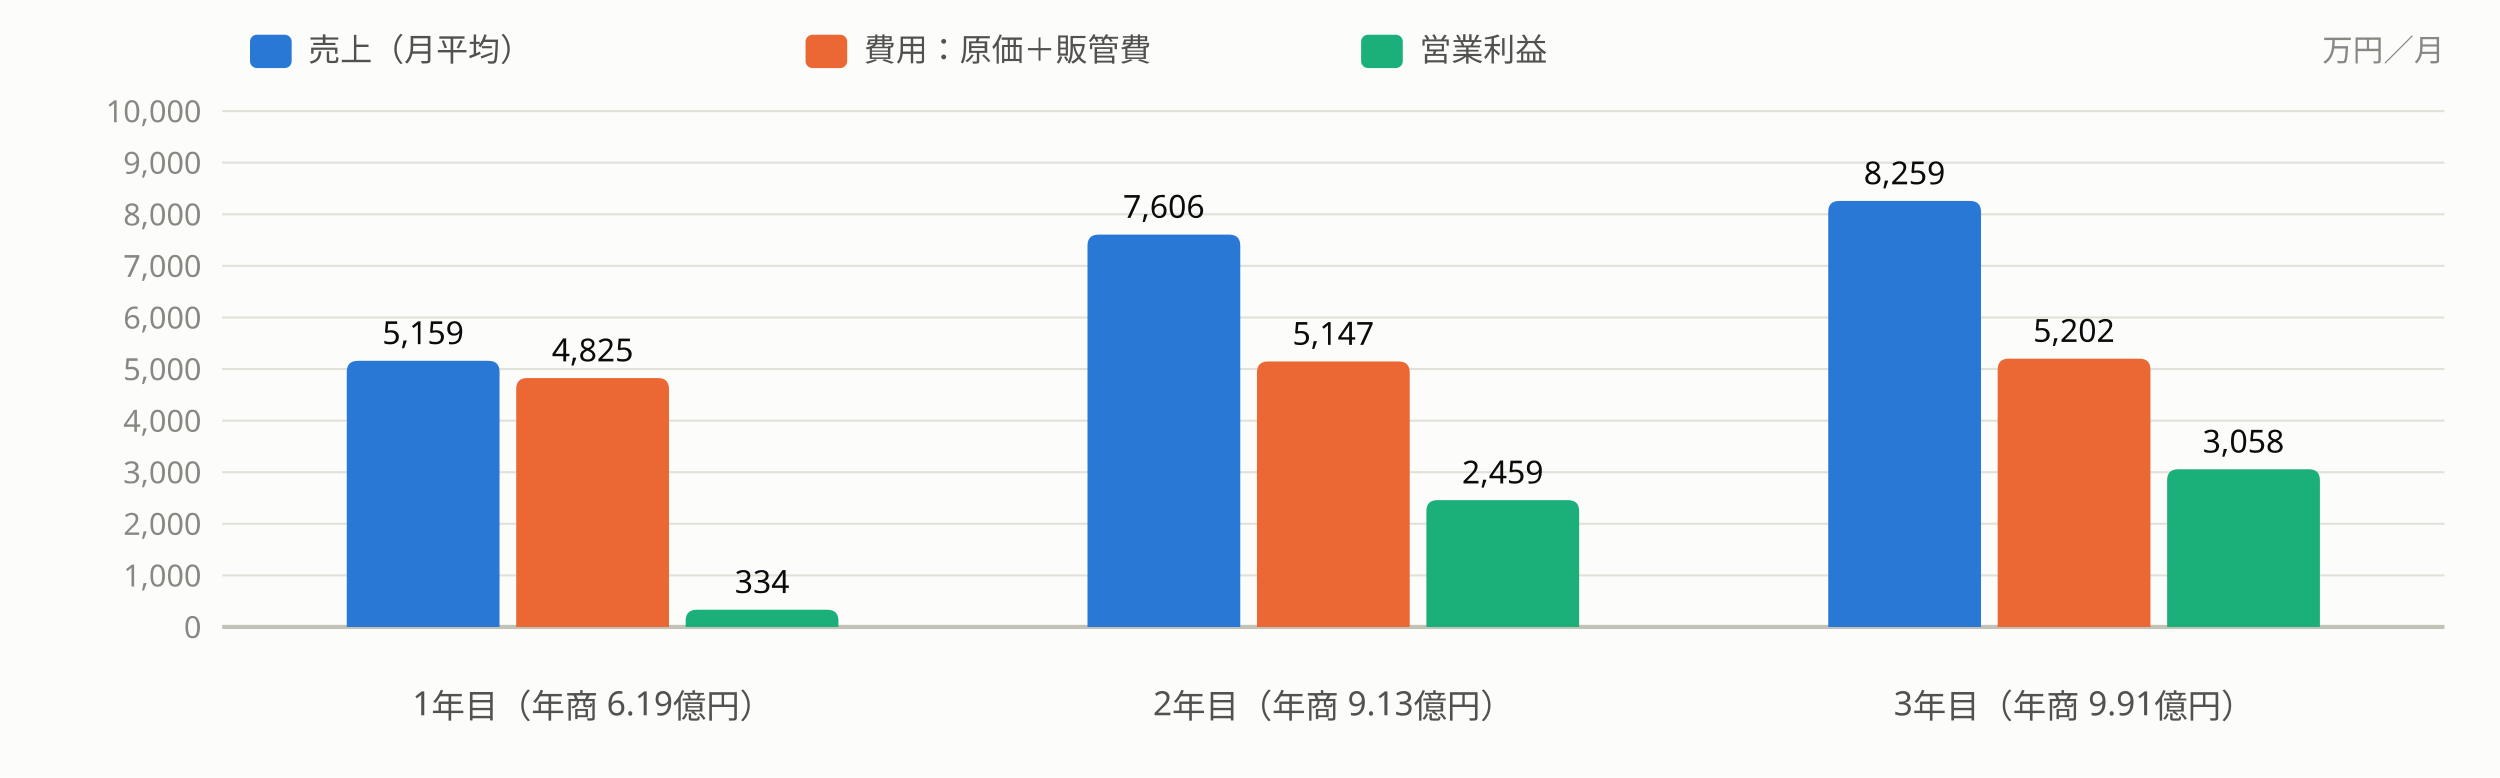
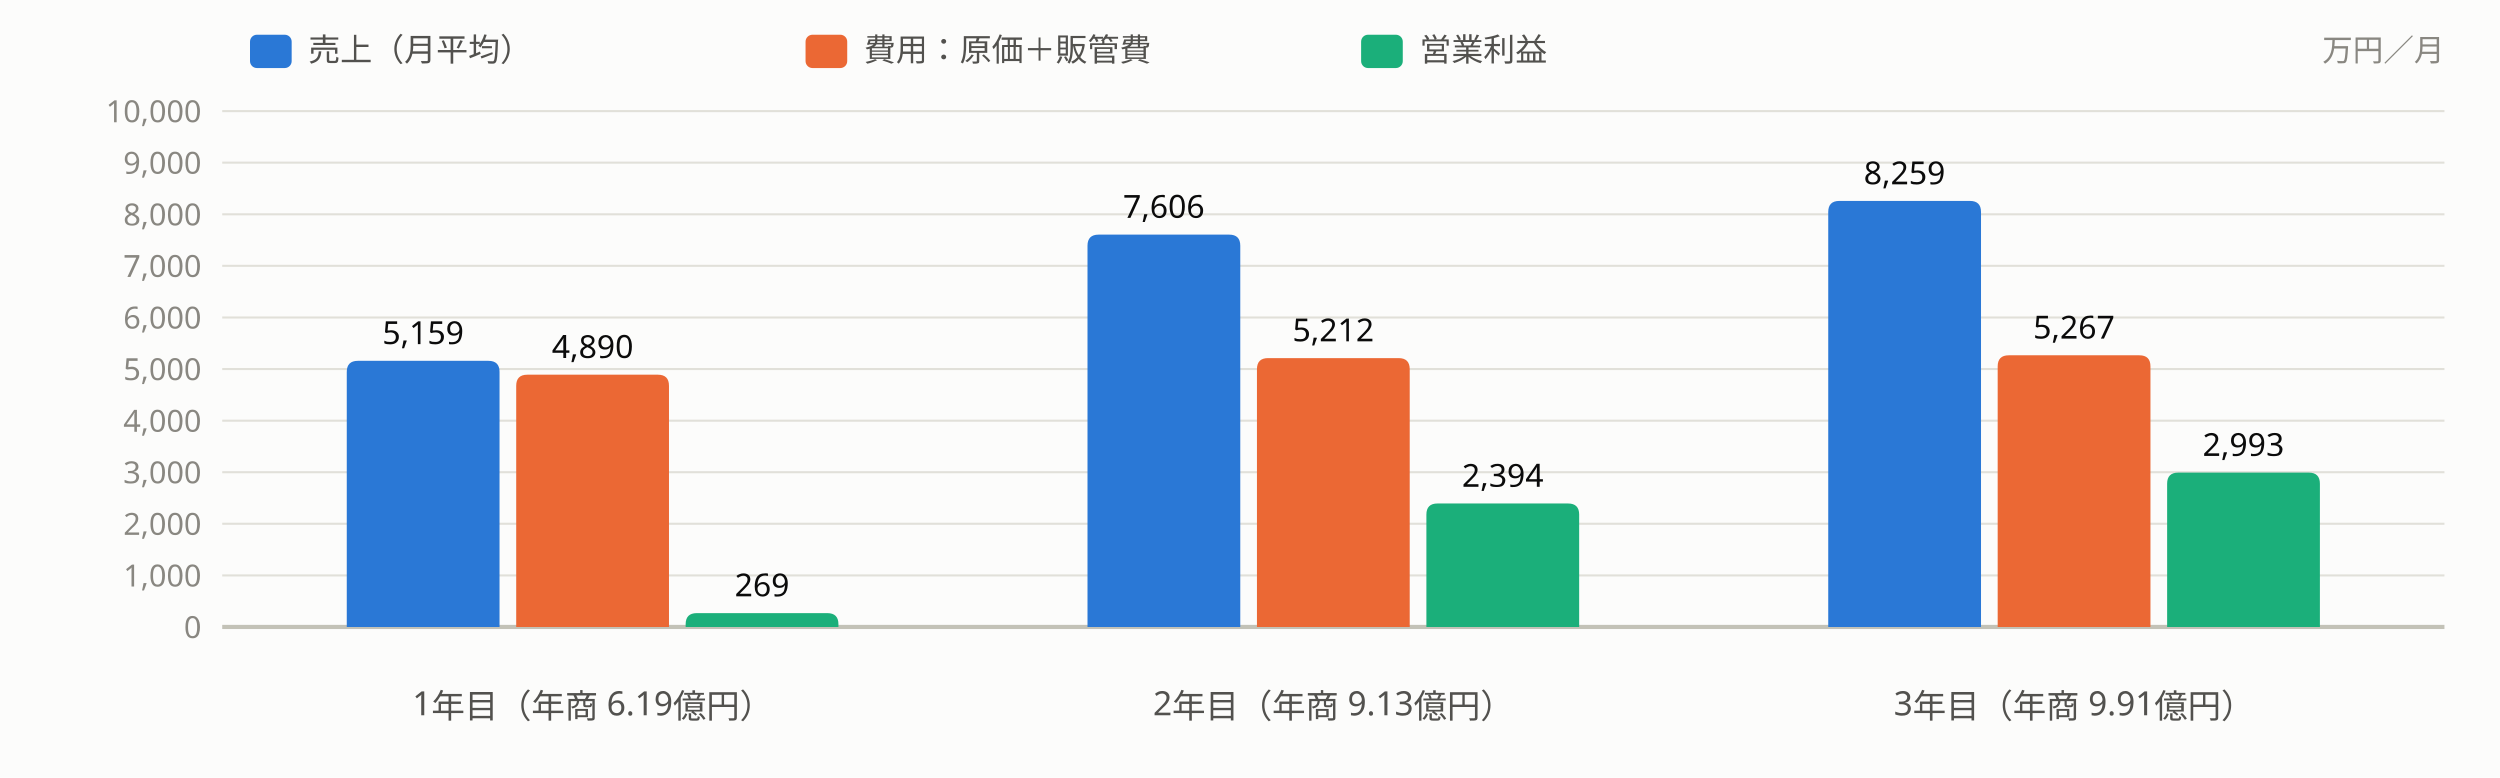
<svg xmlns="http://www.w3.org/2000/svg" width="180mm" height="56mm" viewBox="0 0 180 56">
  <rect width="180" height="56" fill="#fcfcfb" />
  <line x1="16" x2="176" y1="45.14" y2="45.14" stroke="#c3c2b7" stroke-width="0.3" />
  <text x="14.50" y="45.94" font-size="2.2" fill="#898781" text-anchor="end" font-weight="normal" font-family="'IPAGothic',sans-serif">0</text>
  <line x1="16" x2="176" y1="41.43" y2="41.43" stroke="#e1e0d9" stroke-width="0.15" />
  <text x="14.50" y="42.23" font-size="2.2" fill="#898781" text-anchor="end" font-weight="normal" font-family="'IPAGothic',sans-serif">1,000</text>
  <line x1="16" x2="176" y1="37.71" y2="37.71" stroke="#e1e0d9" stroke-width="0.15" />
  <text x="14.50" y="38.51" font-size="2.2" fill="#898781" text-anchor="end" font-weight="normal" font-family="'IPAGothic',sans-serif">2,000</text>
  <line x1="16" x2="176" y1="34.00" y2="34.00" stroke="#e1e0d9" stroke-width="0.15" />
  <text x="14.50" y="34.80" font-size="2.2" fill="#898781" text-anchor="end" font-weight="normal" font-family="'IPAGothic',sans-serif">3,000</text>
  <line x1="16" x2="176" y1="30.29" y2="30.29" stroke="#e1e0d9" stroke-width="0.15" />
  <text x="14.50" y="31.09" font-size="2.2" fill="#898781" text-anchor="end" font-weight="normal" font-family="'IPAGothic',sans-serif">4,000</text>
  <line x1="16" x2="176" y1="26.57" y2="26.57" stroke="#e1e0d9" stroke-width="0.15" />
  <text x="14.50" y="27.37" font-size="2.2" fill="#898781" text-anchor="end" font-weight="normal" font-family="'IPAGothic',sans-serif">5,000</text>
  <line x1="16" x2="176" y1="22.86" y2="22.86" stroke="#e1e0d9" stroke-width="0.15" />
  <text x="14.50" y="23.66" font-size="2.2" fill="#898781" text-anchor="end" font-weight="normal" font-family="'IPAGothic',sans-serif">6,000</text>
  <line x1="16" x2="176" y1="19.14" y2="19.14" stroke="#e1e0d9" stroke-width="0.15" />
  <text x="14.50" y="19.94" font-size="2.2" fill="#898781" text-anchor="end" font-weight="normal" font-family="'IPAGothic',sans-serif">7,000</text>
  <line x1="16" x2="176" y1="15.43" y2="15.43" stroke="#e1e0d9" stroke-width="0.15" />
  <text x="14.50" y="16.23" font-size="2.2" fill="#898781" text-anchor="end" font-weight="normal" font-family="'IPAGothic',sans-serif">8,000</text>
  <line x1="16" x2="176" y1="11.71" y2="11.71" stroke="#e1e0d9" stroke-width="0.15" />
  <text x="14.50" y="12.51" font-size="2.2" fill="#898781" text-anchor="end" font-weight="normal" font-family="'IPAGothic',sans-serif">9,000</text>
  <line x1="16" x2="176" y1="8.00" y2="8.00" stroke="#e1e0d9" stroke-width="0.15" />
  <text x="14.50" y="8.80" font-size="2.2" fill="#898781" text-anchor="end" font-weight="normal" font-family="'IPAGothic',sans-serif">10,000</text>
  <path d="M24.967,45.143 L24.967,26.78 Q24.967,25.98 25.767,25.98 L35.167,25.98 Q35.967,25.98 35.967,26.78 L35.967,45.143 Z" fill="#2a78d6" />
  <text x="30.47" y="24.78" font-size="2.3" fill="#0b0b0b" text-anchor="middle" font-weight="normal" font-family="'IPAGothic',sans-serif">5,159</text>
-   <path d="M37.167,45.143 L37.167,28.02 Q37.167,27.22 37.967,27.22 L47.367,27.22 Q48.167,27.22 48.167,28.02 L48.167,45.143 Z" fill="#eb6834" />
-   <text x="42.67" y="26.02" font-size="2.3" fill="#0b0b0b" text-anchor="middle" font-weight="normal" font-family="'IPAGothic',sans-serif">4,825</text>
-   <path d="M49.367,45.143 L49.367,44.703 Q49.367,43.903 50.167,43.903 L59.567,43.903 Q60.367,43.903 60.367,44.703 L60.367,45.143 Z" fill="#1baf7a" />
-   <text x="54.87" y="42.70" font-size="2.3" fill="#0b0b0b" text-anchor="middle" font-weight="normal" font-family="'IPAGothic',sans-serif">334</text>
+   <path d="M37.167,45.143 L37.167,27.778 Q37.167,26.978 37.967,26.978 L47.367,26.978 Q48.167,26.978 48.167,27.778 L48.167,45.143 Z" fill="#eb6834" />
+   <text x="42.67" y="25.78" font-size="2.3" fill="#0b0b0b" text-anchor="middle" font-weight="normal" font-family="'IPAGothic',sans-serif">4,890</text>
+   <path d="M49.367,45.143 L49.367,44.945 Q49.367,44.145 50.167,44.145 L59.567,44.145 Q60.367,44.145 60.367,44.945 L60.367,45.143 Z" fill="#1baf7a" />
+   <text x="54.87" y="42.94" font-size="2.3" fill="#0b0b0b" text-anchor="middle" font-weight="normal" font-family="'IPAGothic',sans-serif">269</text>
  <text x="42.67" y="51.50" font-size="2.4" fill="#52514e" text-anchor="middle" font-weight="normal" font-family="'IPAGothic',sans-serif">1年目（年商 6.19億円）</text>
  <path d="M78.3,45.143 L78.3,17.693 Q78.3,16.893 79.1,16.893 L88.5,16.893 Q89.3,16.893 89.3,17.693 L89.3,45.143 Z" fill="#2a78d6" />
  <text x="83.80" y="15.69" font-size="2.3" fill="#0b0b0b" text-anchor="middle" font-weight="normal" font-family="'IPAGothic',sans-serif">7,606</text>
-   <path d="M90.5,45.143 L90.5,26.826 Q90.5,26.026 91.3,26.026 L100.7,26.026 Q101.5,26.026 101.5,26.826 L101.5,45.143 Z" fill="#eb6834" />
-   <text x="96.00" y="24.83" font-size="2.3" fill="#0b0b0b" text-anchor="middle" font-weight="normal" font-family="'IPAGothic',sans-serif">5,147</text>
-   <path d="M102.7,45.143 L102.7,36.81 Q102.7,36.01 103.5,36.01 L112.9,36.01 Q113.7,36.01 113.7,36.81 L113.7,45.143 Z" fill="#1baf7a" />
-   <text x="108.20" y="34.81" font-size="2.3" fill="#0b0b0b" text-anchor="middle" font-weight="normal" font-family="'IPAGothic',sans-serif">2,459</text>
+   <path d="M90.5,45.143 L90.5,26.584 Q90.5,25.784 91.3,25.784 L100.7,25.784 Q101.5,25.784 101.5,26.584 L101.5,45.143 Z" fill="#eb6834" />
+   <text x="96.00" y="24.58" font-size="2.3" fill="#0b0b0b" text-anchor="middle" font-weight="normal" font-family="'IPAGothic',sans-serif">5,212</text>
+   <path d="M102.7,45.143 L102.7,37.051 Q102.7,36.251 103.5,36.251 L112.9,36.251 Q113.7,36.251 113.7,37.051 L113.7,45.143 Z" fill="#1baf7a" />
+   <text x="108.20" y="35.05" font-size="2.3" fill="#0b0b0b" text-anchor="middle" font-weight="normal" font-family="'IPAGothic',sans-serif">2,394</text>
  <text x="96.00" y="51.50" font-size="2.4" fill="#52514e" text-anchor="middle" font-weight="normal" font-family="'IPAGothic',sans-serif">2年目（年商 9.13億円）</text>
  <path d="M131.633,45.143 L131.633,15.266 Q131.633,14.466 132.433,14.466 L141.833,14.466 Q142.633,14.466 142.633,15.266 L142.633,45.143 Z" fill="#2a78d6" />
  <text x="137.13" y="13.27" font-size="2.3" fill="#0b0b0b" text-anchor="middle" font-weight="normal" font-family="'IPAGothic',sans-serif">8,259</text>
-   <path d="M143.833,45.143 L143.833,26.623 Q143.833,25.823 144.633,25.823 L154.033,25.823 Q154.833,25.823 154.833,26.623 L154.833,45.143 Z" fill="#eb6834" />
-   <text x="149.33" y="24.62" font-size="2.3" fill="#0b0b0b" text-anchor="middle" font-weight="normal" font-family="'IPAGothic',sans-serif">5,202</text>
-   <path d="M156.033,45.143 L156.033,34.586 Q156.033,33.786 156.833,33.786 L166.233,33.786 Q167.033,33.786 167.033,34.586 L167.033,45.143 Z" fill="#1baf7a" />
-   <text x="161.53" y="32.59" font-size="2.3" fill="#0b0b0b" text-anchor="middle" font-weight="normal" font-family="'IPAGothic',sans-serif">3,058</text>
+   <path d="M143.833,45.143 L143.833,26.381 Q143.833,25.581 144.633,25.581 L154.033,25.581 Q154.833,25.581 154.833,26.381 L154.833,45.143 Z" fill="#eb6834" />
+   <text x="149.33" y="24.38" font-size="2.3" fill="#0b0b0b" text-anchor="middle" font-weight="normal" font-family="'IPAGothic',sans-serif">5,267</text>
+   <path d="M156.033,45.143 L156.033,34.828 Q156.033,34.028 156.833,34.028 L166.233,34.028 Q167.033,34.028 167.033,34.828 L167.033,45.143 Z" fill="#1baf7a" />
+   <text x="161.53" y="32.83" font-size="2.3" fill="#0b0b0b" text-anchor="middle" font-weight="normal" font-family="'IPAGothic',sans-serif">2,993</text>
  <text x="149.33" y="51.50" font-size="2.4" fill="#52514e" text-anchor="middle" font-weight="normal" font-family="'IPAGothic',sans-serif">3年目（年商 9.91億円）</text>
  <rect x="18" y="2.5" width="3" height="2.4" rx="0.5" fill="#2a78d6" />
  <text x="22.20" y="4.40" font-size="2.3" fill="#52514e" text-anchor="start" font-weight="normal" font-family="'IPAGothic',sans-serif">売上（月平均）</text>
  <rect x="58" y="2.5" width="3" height="2.4" rx="0.5" fill="#eb6834" />
  <text x="62.20" y="4.40" font-size="2.3" fill="#52514e" text-anchor="start" font-weight="normal" font-family="'IPAGothic',sans-serif">費用：原価＋販管費</text>
  <rect x="98" y="2.5" width="3" height="2.4" rx="0.5" fill="#1baf7a" />
  <text x="102.20" y="4.40" font-size="2.3" fill="#52514e" text-anchor="start" font-weight="normal" font-family="'IPAGothic',sans-serif">営業利益</text>
  <text x="176.00" y="4.40" font-size="2.2" fill="#898781" text-anchor="end" font-weight="normal" font-family="'IPAGothic',sans-serif">万円／月</text>
</svg>
